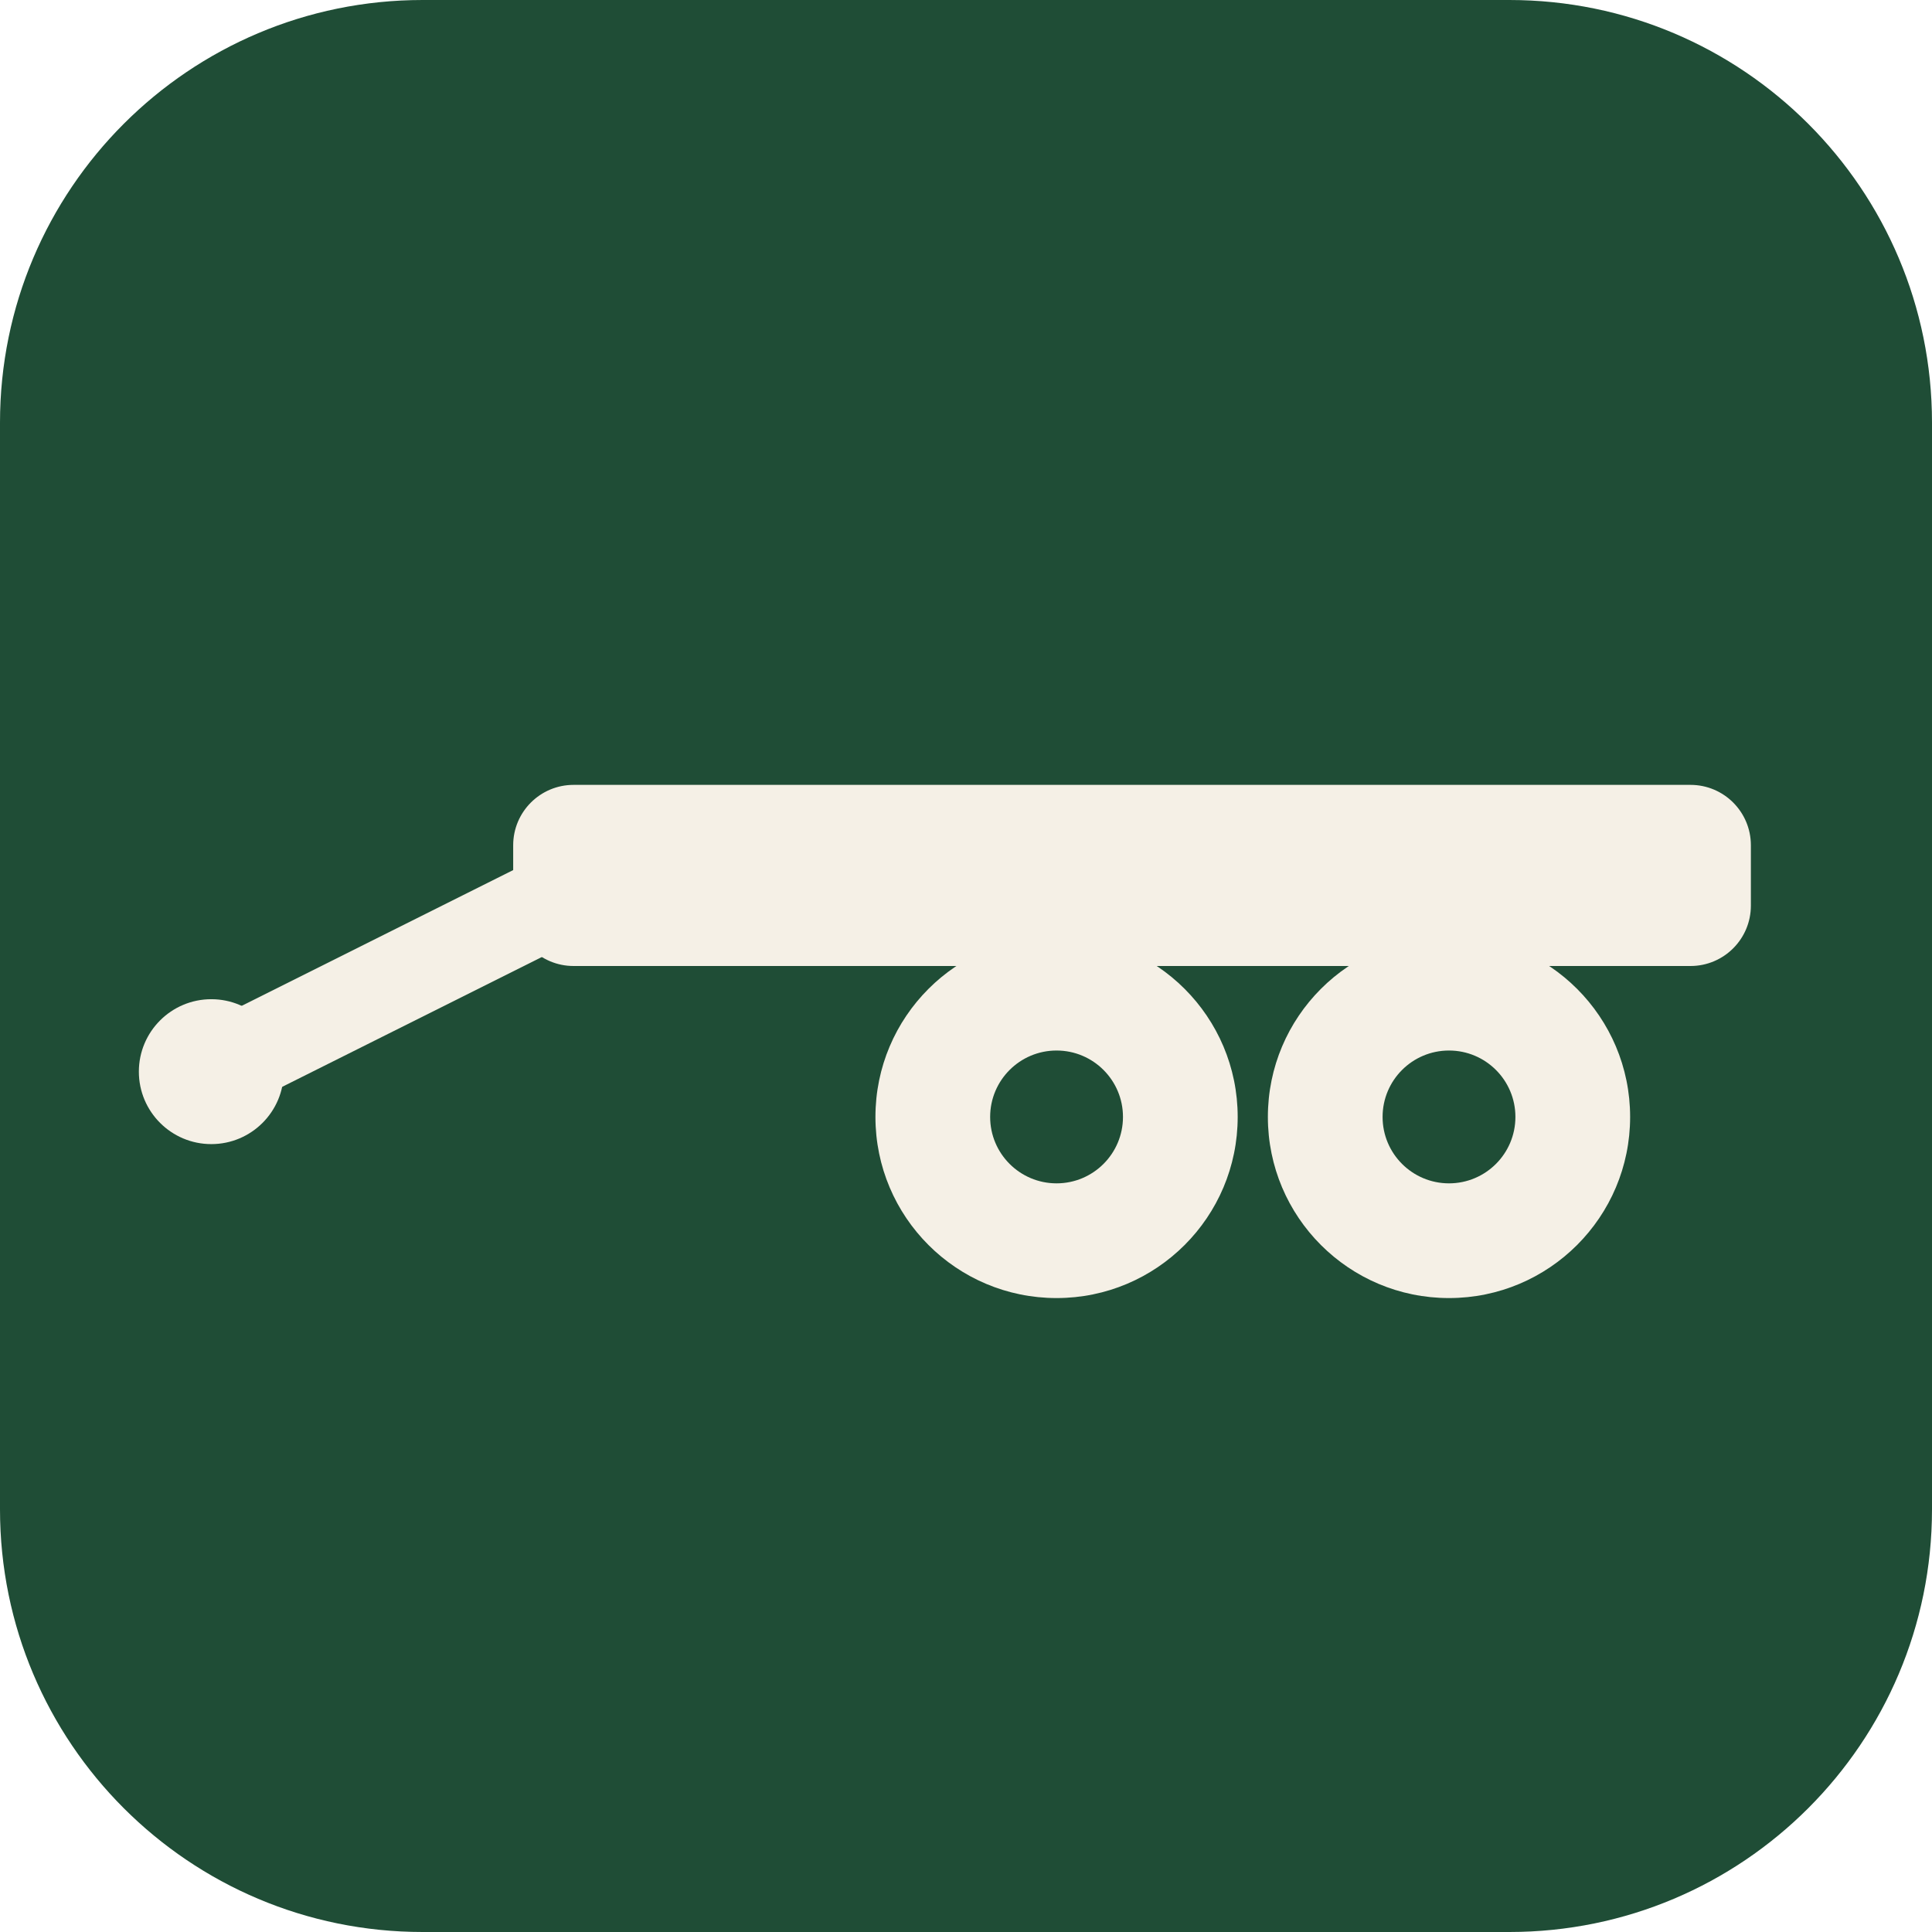
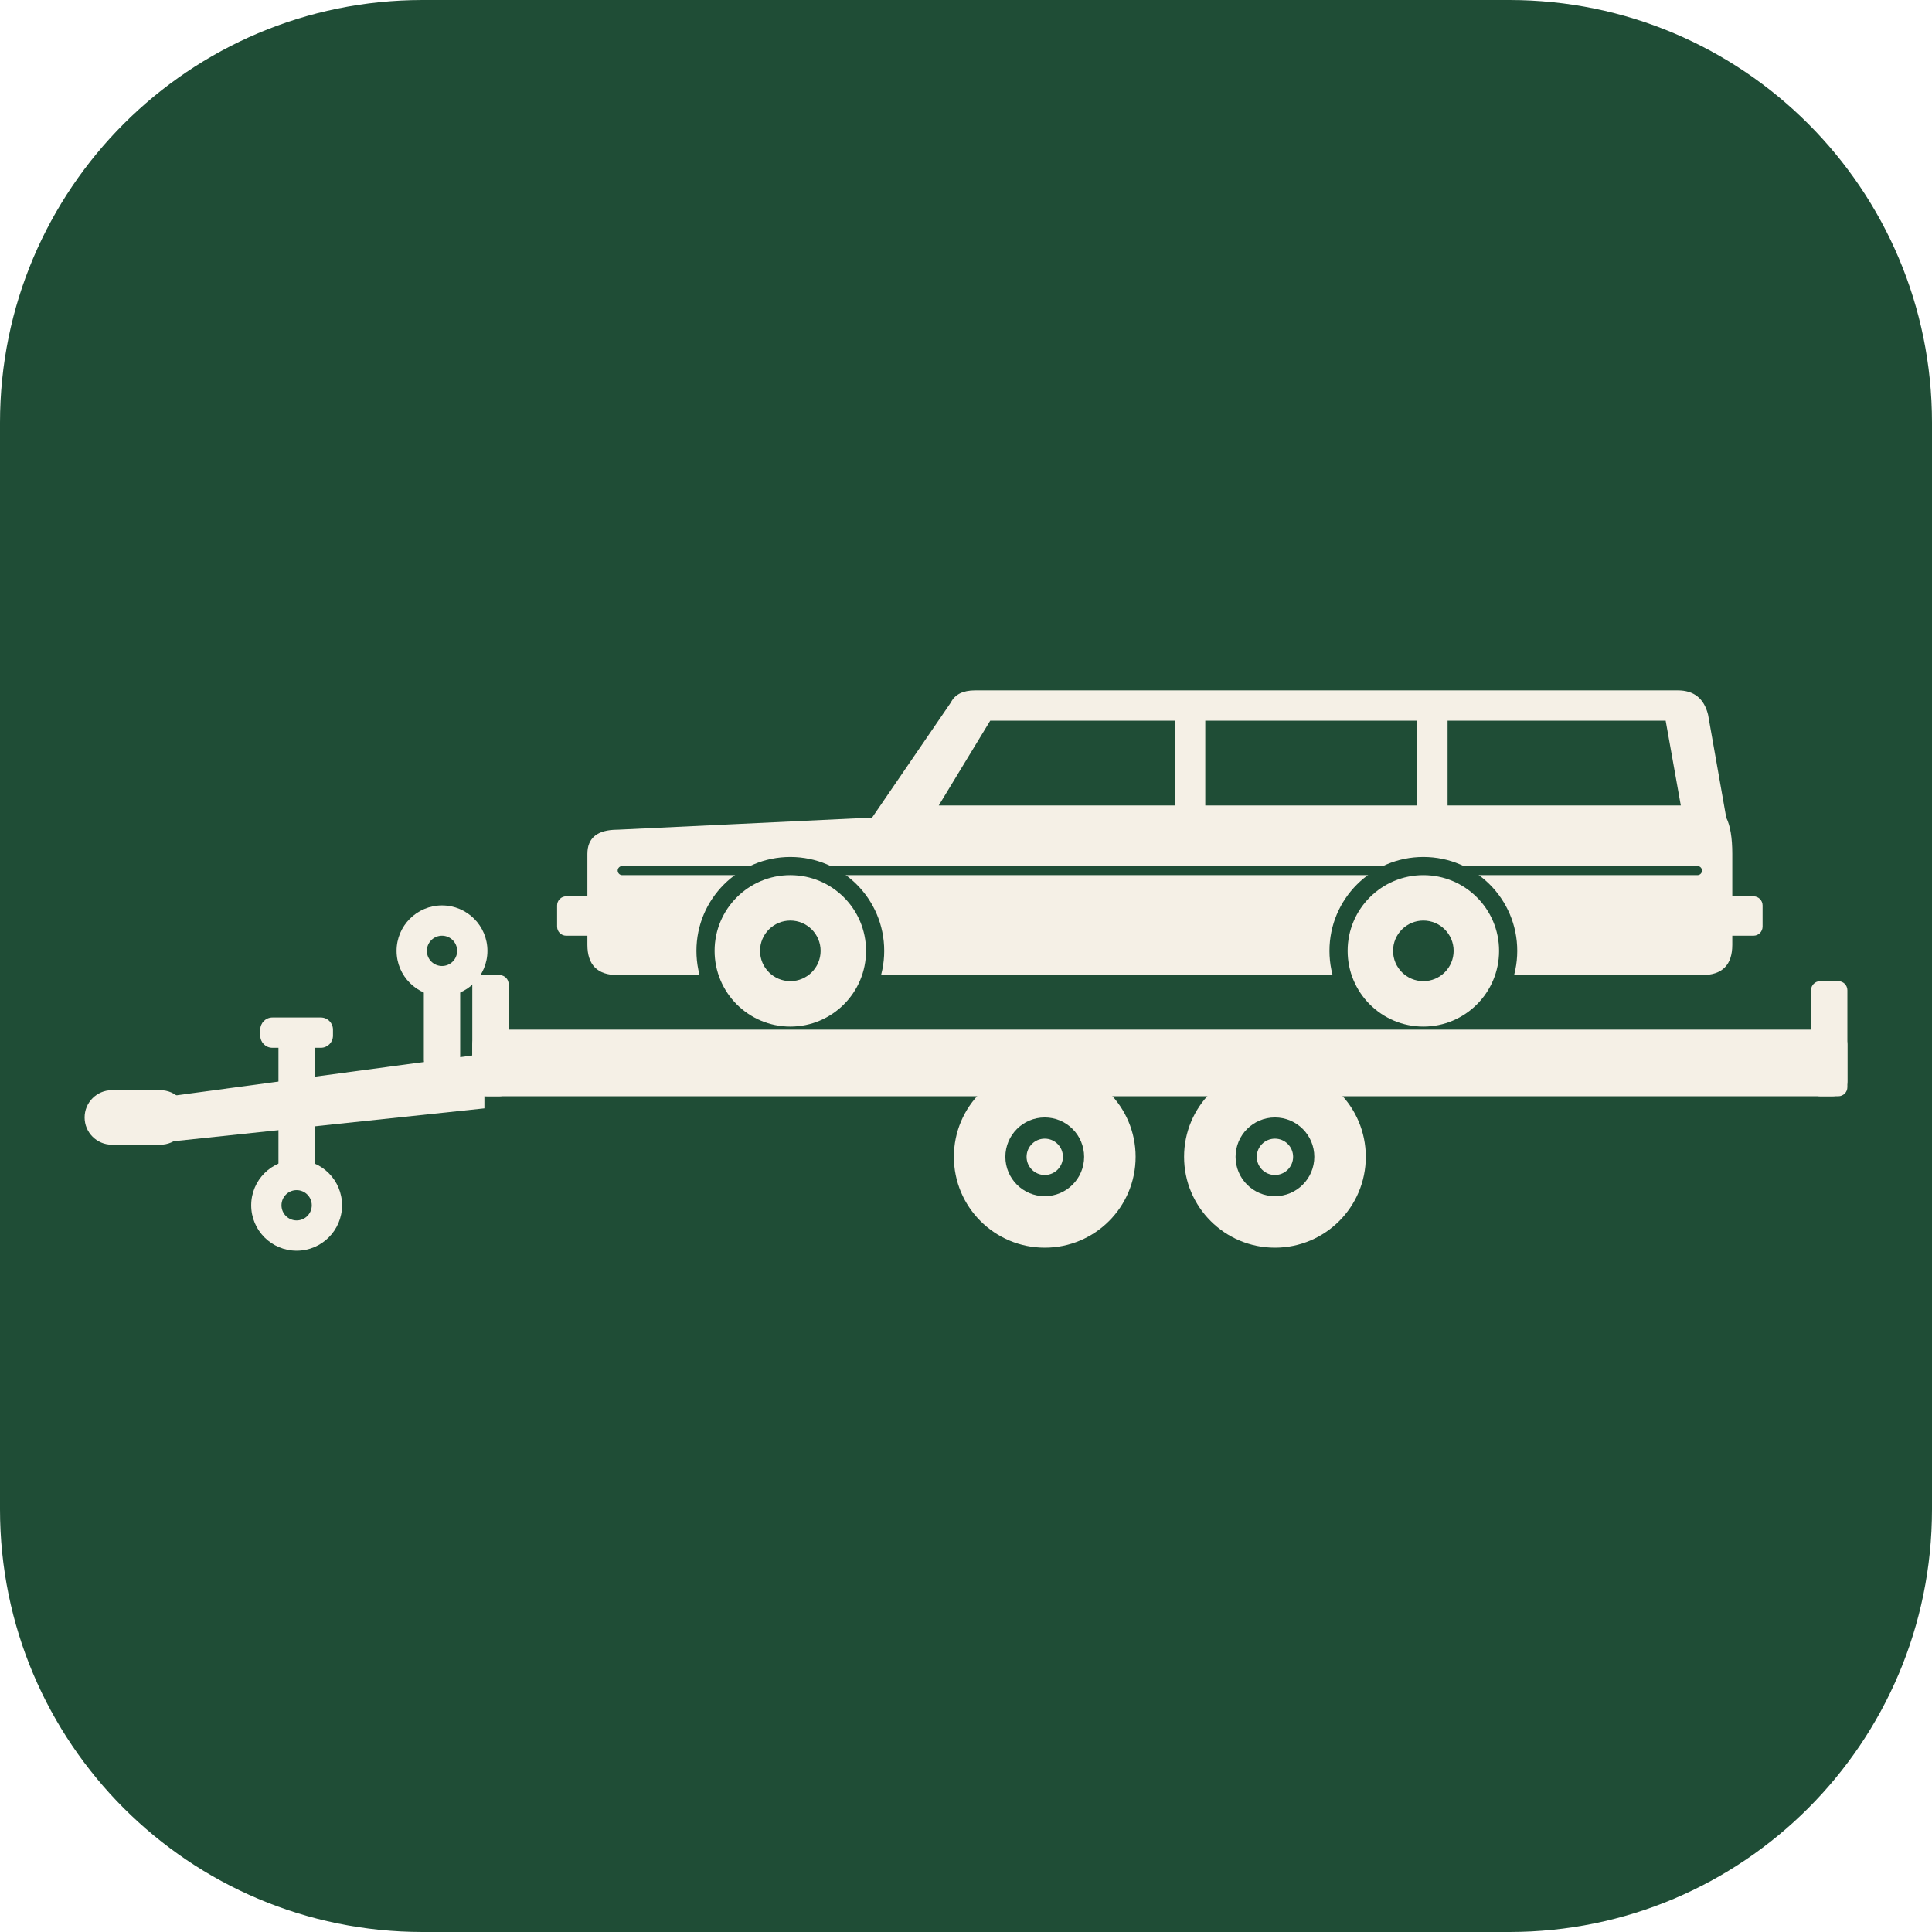
<svg xmlns="http://www.w3.org/2000/svg" viewBox="0 0 64 64">
  <rect width="64" height="64" rx="14" fill="#1f4d36" />
-   <g transform="translate(4 18)">
-     <path d="M3 17.5 14 12" stroke="#f5f0e6" stroke-width="3" stroke-linecap="round" />
-     <circle cx="3" cy="17.5" r="2.4" fill="#f5f0e6" />
-     <rect x="13" y="8" width="41" height="6" rx="2" fill="#f5f0e6" />
-     <circle cx="31" cy="19" r="6" fill="#f5f0e6" />
-     <circle cx="44" cy="19" r="6" fill="#f5f0e6" />
-     <circle cx="31" cy="19" r="2.2" fill="#1f4d36" />
-     <circle cx="44" cy="19" r="2.2" fill="#1f4d36" />
-   </g>
+   <svg x="2" y="20" width="60" height="24" viewBox="62 160 598 198" preserveAspectRatio="xMidYMid meet">
+     <path d="M236 252 L236 222 Q236 214 246 214 L330 210 L356 172 Q358 168 364 168 L596 168 Q604 168 606 176 L612 210 Q614 214 614 222 L614 252 Q614 262 604 262 L246 262 Q236 262 236 252 Z" fill="#f5f0e6" />
+     <rect x="226" y="236" width="16" height="13" rx="3" fill="#f5f0e6" />
+     <rect x="608" y="236" width="16" height="13" rx="3" fill="#f5f0e6" />
+     <path d="M352 206 L369 178 L430 178 L430 206 Z" fill="#1f4d36" />
+     <path d="M440 178 L510 178 L510 206 L440 206 Z" fill="#1f4d36" />
+     <path d="M520 178 L592 178 L597 206 L520 206 Z" fill="#1f4d36" />
+     <rect x="246" y="226" width="358" height="3" rx="1.5" fill="#1f4d36" />
+     <circle cx="303" cy="254" r="31" fill="#1f4d36" />
+     <circle cx="512" cy="254" r="31" fill="#1f4d36" />
+     <rect x="70" y="300" width="34" height="18" rx="9" fill="#f5f0e6" />
+     <path d="M98 302 L202 288 L202 306 L98 317 Z" fill="#f5f0e6" />
+     <rect x="128" y="276" width="24" height="10" rx="4" fill="#f5f0e6" />
+     <rect x="134" y="280" width="12" height="52" rx="4" fill="#f5f0e6" />
+     <circle cx="140" cy="338" r="15" fill="#f5f0e6" />
+     <circle cx="140" cy="338" r="5" fill="#1f4d36" />
+     <rect x="182" y="250" width="12" height="44" rx="4" fill="#f5f0e6" />
+     <circle cx="188" cy="254" r="15" fill="#f5f0e6" />
+     <circle cx="188" cy="254" r="5" fill="#1f4d36" />
+     <rect x="198" y="262" width="12" height="40" rx="3" fill="#f5f0e6" />
+     <rect x="198" y="280" width="454" height="22" rx="5" fill="#f5f0e6" />
+     <rect x="640" y="264" width="12" height="38" rx="3" fill="#f5f0e6" />
+     <circle cx="303" cy="254" r="25" fill="#f5f0e6" />
+     <circle cx="303" cy="254" r="10" fill="#1f4d36" />
+     <circle cx="512" cy="254" r="25" fill="#f5f0e6" />
+     <circle cx="512" cy="254" r="10" fill="#1f4d36" />
+     <circle cx="387" cy="322" r="30" fill="#f5f0e6" />
+     <circle cx="387" cy="322" r="13" fill="#1f4d36" />
+     <circle cx="387" cy="322" r="6" fill="#f5f0e6" />
+     <circle cx="463" cy="322" r="30" fill="#f5f0e6" />
+     <circle cx="463" cy="322" r="13" fill="#1f4d36" />
+     <circle cx="463" cy="322" r="6" fill="#f5f0e6" />
+   </svg>
</svg>
